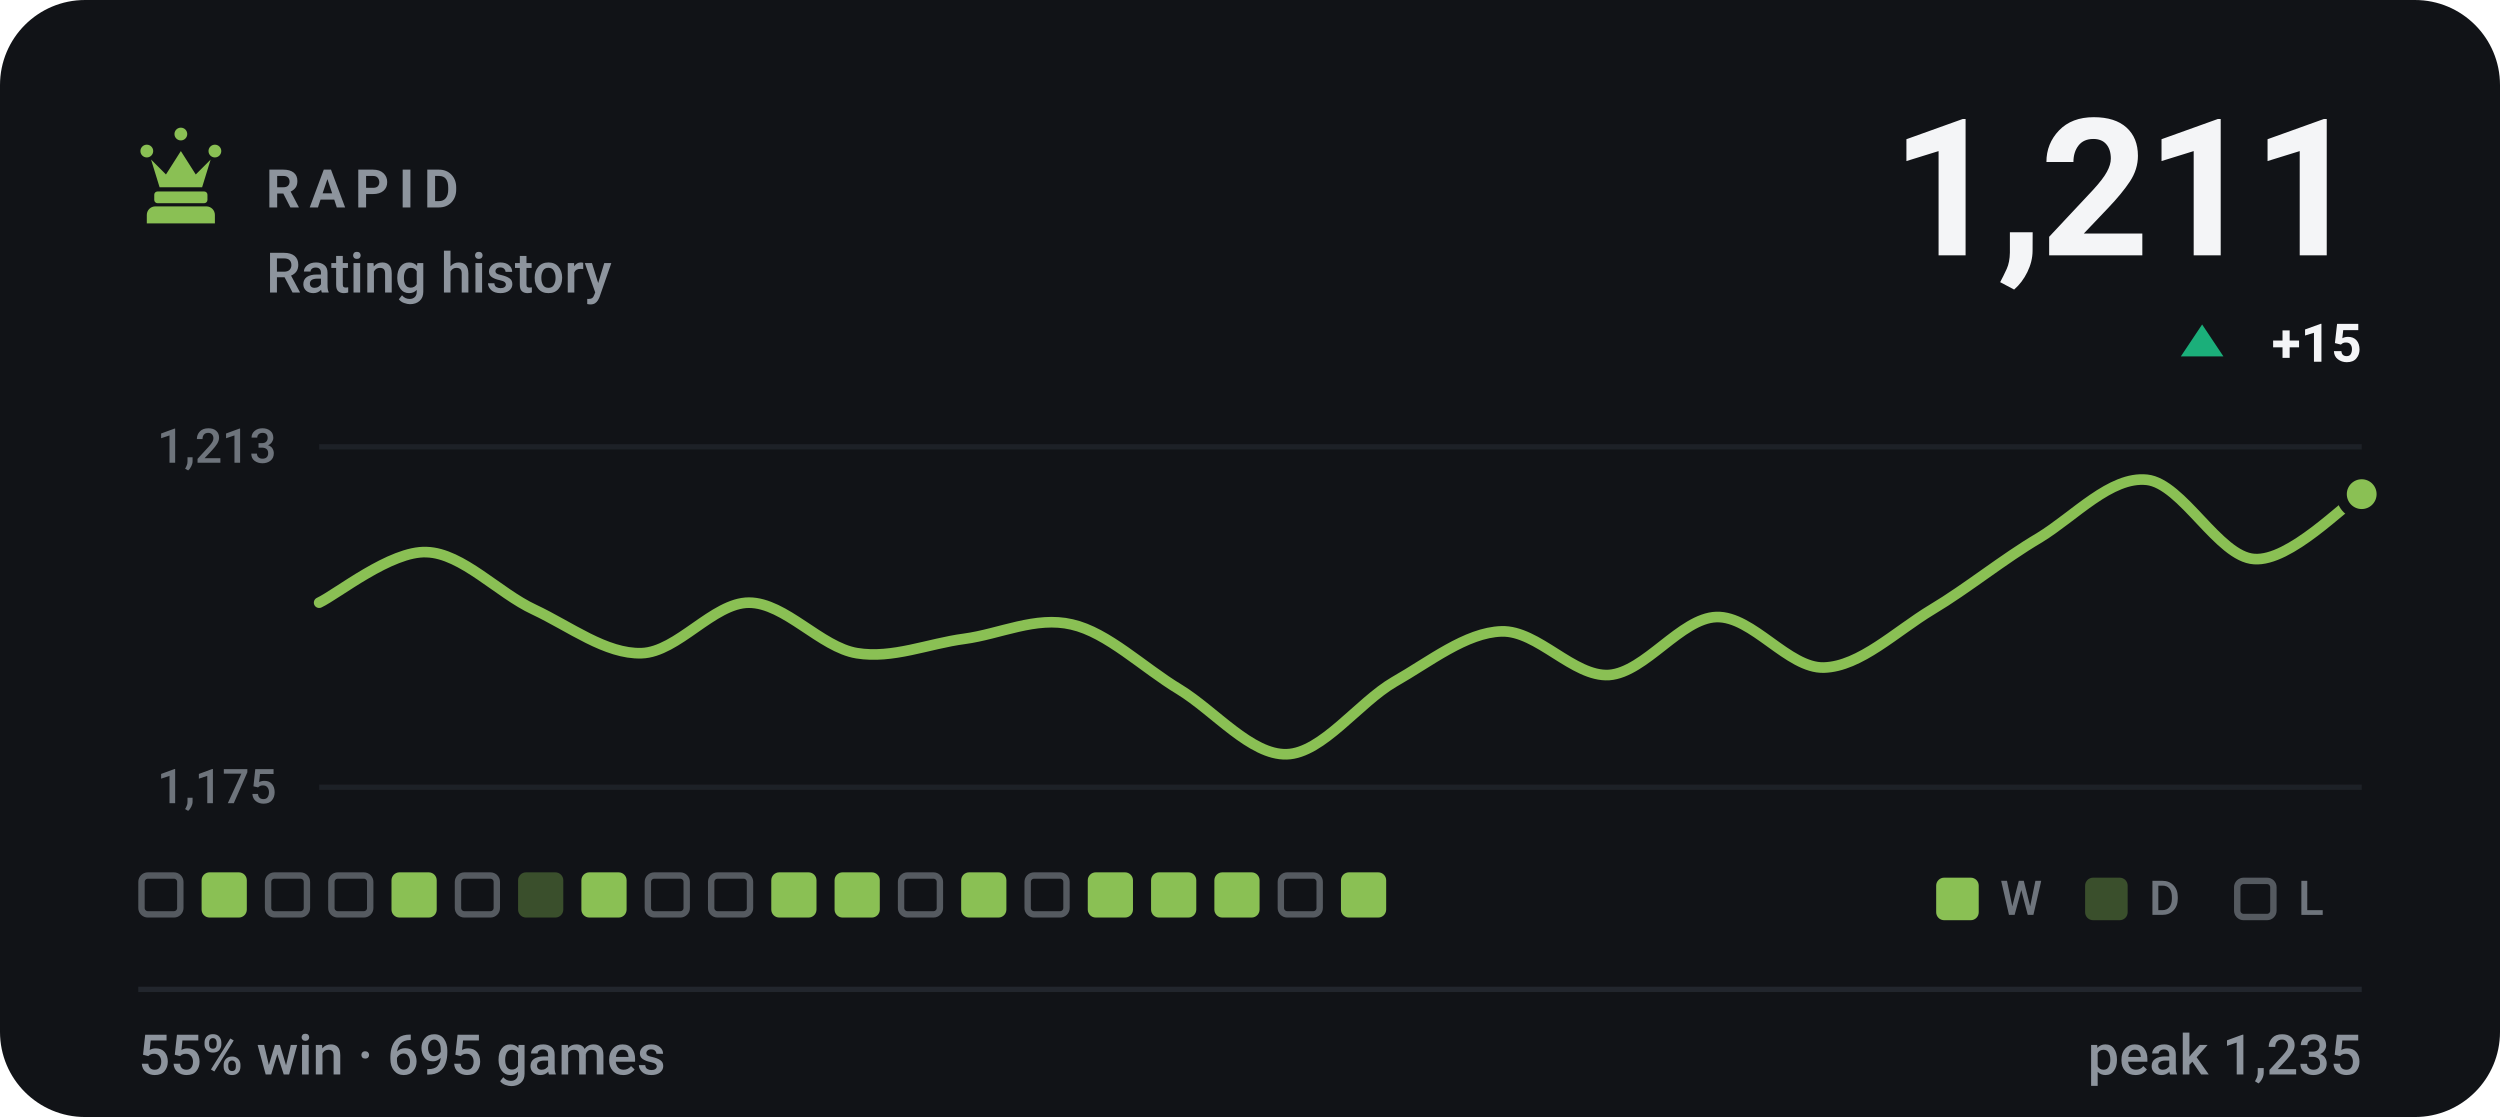
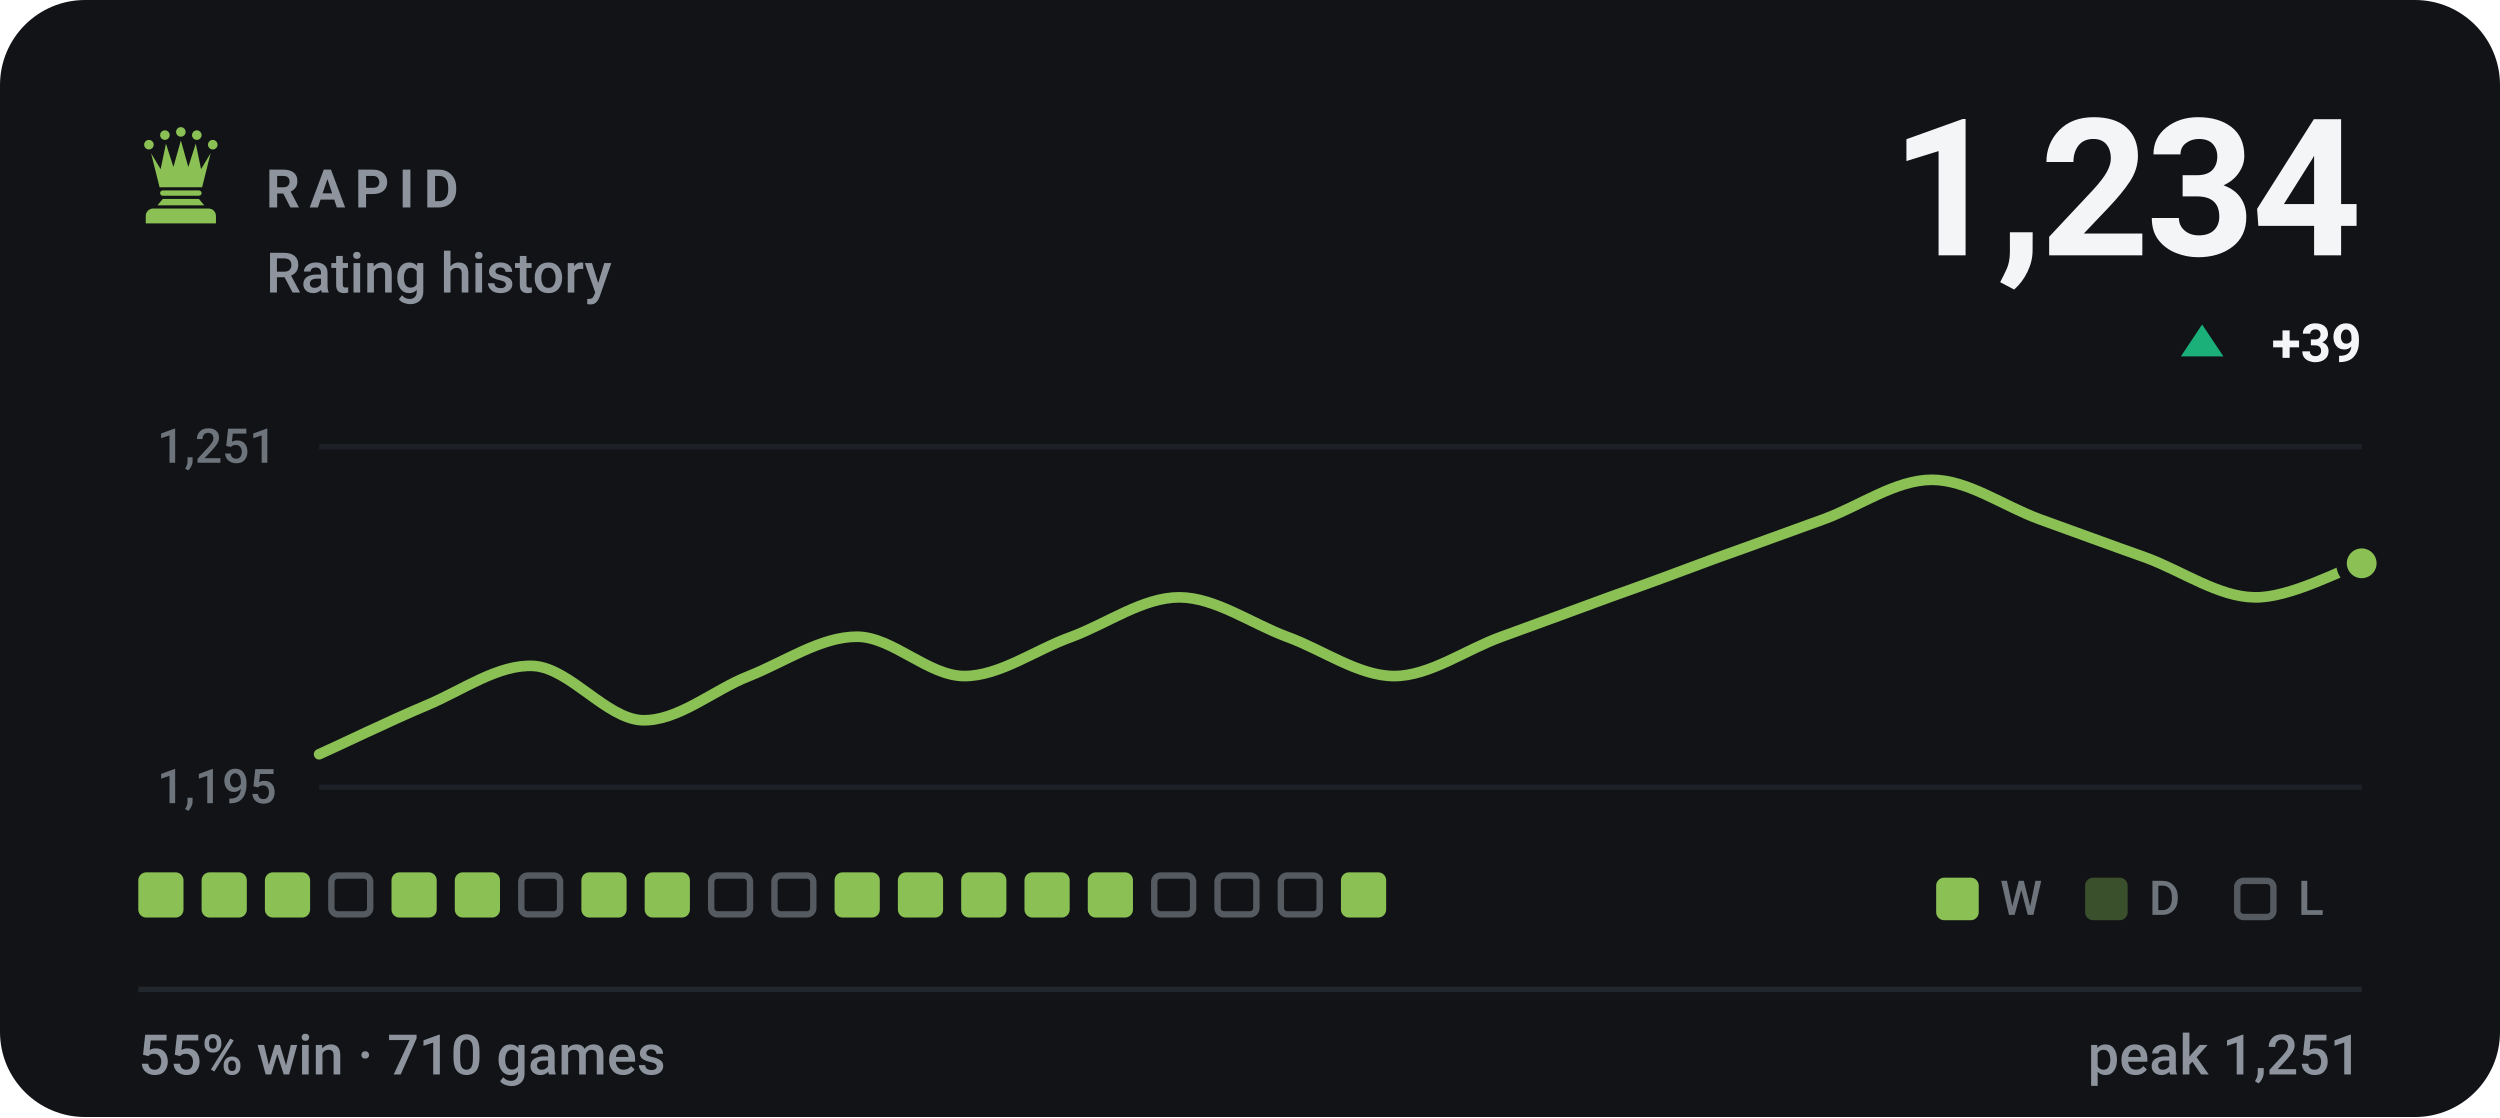
- <svg xmlns="http://www.w3.org/2000/svg" viewBox="0 0 470 210" width="470" height="210" role="img" aria-label="RAPID rating history, currently 1211, 55% win rate over 695 games">
+ <svg xmlns="http://www.w3.org/2000/svg" viewBox="0 0 470 210" width="470" height="210" role="img" aria-label="RAPID rating history, currently 1234, 55% win rate over 710 games">
  <style>svg{font-family:-apple-system,BlinkMacSystemFont,'Segoe UI',Roboto,'Helvetica Neue',Arial,sans-serif}text{fill:#f4f5f7;white-space:pre}.bg{fill:#111317}.acc{fill:#8ac054}.win{fill:#1baf7a}.draw{fill:#8b8f96}.loss{fill:#d03b3b}.lbl{font-size:10px;font-weight:600;letter-spacing:.18em;fill:#8d949d}.cap{font-size:10.5px;font-weight:500;fill:#8d949d}.num{font-family:-apple-system,BlinkMacSystemFont,'Segoe UI',Roboto,'Helvetica Neue',Arial,sans-serif;font-weight:700;letter-spacing:-.02em}.tick{font-size:9px;font-weight:500;fill:#8d949d;opacity:.75}.dl{font-size:10px;font-weight:600}.rule{stroke:#22262d;stroke-width:1;fill:none}.grid{stroke:#22262d;stroke-width:1;fill:none;opacity:.7}.ln{fill:none;stroke:#8ac054;stroke-width:2;stroke-linecap:round;stroke-linejoin:round}.ring{stroke:#111317;stroke-width:2}.hollow{fill:none;stroke-width:1.5}.sq{fill:#f4f5f7;opacity:.035}</style>
  <rect class="bg" width="470" height="210" rx="16" />
  <g class="acc" transform="translate(24.0,22.8) scale(0.2)">
-     <path d="M18 22a6 6 0 1 1 0 12 6 6 0 0 1 0-12zm64 0a6 6 0 1 1 0 12 6 6 0 0 1 0-12zM50 6a6 6 0 1 1 0 12 6 6 0 0 1 0-12zM22 36l8 26h40l8-26-14 14-14-22-14 22zM28 66h44c1.6 0 3 1.3 3 3v5c0 1.6-1.4 3-3 3H28c-1.6 0-3-1.4-3-3v-5c0-1.7 1.4-3 3-3zM26 80h48c4.4 0 8 3.6 8 8v8H18v-8c0-4.4 3.6-8 8-8z" />
+     <circle cx="20" cy="22" r="4.5" />
+     <circle cx="35" cy="13" r="4.5" />
+     <circle cx="50" cy="10" r="4.5" />
+     <circle cx="65" cy="13" r="4.5" />
+     <circle cx="80" cy="22" r="4.5" />
+     <path d="M30 62L22 30L31 45L36 21L43 43L50 18L57 43L64 21L69 45L78 30L70 62z" />
+     <path d="M33 65h34a2.5 2.5 0 0 1 0 5H33a2.5 2.5 0 0 1 0-5z" />
+     <path d="M33 73h34l5 6H28z" />
+     <path d="M24 82h52a7 7 0 0 1 7 7v7H17v-7a7 7 0 0 1 7-7z" />
  </g>
  <text class="lbl" x="50" y="39">RAPID</text>
  <text class="cap" x="50" y="55">Rating history</text>
-   <text class="num" x="444" y="48" text-anchor="end" style="font-size:36px">1,211</text>
+   <text class="num" x="444" y="48" text-anchor="end" style="font-size:36px">1,234</text>
  <path fill="#1baf7a" d="M414 61L418 67H410Z" />
-   <text class="dl" x="444" y="68" text-anchor="end" fill="#1baf7a">+15</text>
+   <text class="dl" x="444" y="68" text-anchor="end" fill="#1baf7a">+39</text>
  <line class="grid" x1="60" y1="84" x2="444" y2="84" />
  <line class="grid" x1="60" y1="148" x2="444" y2="148" />
-   <text class="tick" x="52" y="87" text-anchor="end">1,213</text>
-   <text class="tick" x="52" y="151" text-anchor="end">1,175</text>
-   <path class="ln" d="M60.0 113.3C63.4 111.7 73.5 103.5 80.2 103.8C86.9 104.0 93.7 111.5 100.4 114.6C107.2 117.8 113.9 123.0 120.6 122.8C127.4 122.6 134.1 113.3 140.8 113.3C147.6 113.3 154.3 121.7 161.1 122.8C167.8 123.9 174.5 121.0 181.3 120.1C188.0 119.2 194.7 115.8 201.5 117.4C208.2 118.9 214.9 125.5 221.7 129.6C228.4 133.7 235.2 142.0 241.9 141.8C248.6 141.6 255.4 132.1 262.1 128.2C268.8 124.4 275.6 118.9 282.3 118.7C289.1 118.5 295.8 127.3 302.5 126.9C309.3 126.4 316.0 116.2 322.7 116.0C329.5 115.8 336.2 125.7 342.9 125.5C349.7 125.3 356.4 118.7 363.2 114.6C369.9 110.6 376.6 105.1 383.4 101.1C390.1 97.0 396.8 89.5 403.6 90.2C410.3 90.9 417.1 104.7 423.8 105.1C430.5 105.6 440.6 94.9 444.0 92.9" />
-   <circle class="acc ring" cx="444.0" cy="92.9" r="3.8" />
-   <rect x="26.6" y="164.6" width="7.3" height="7.3" rx="1.2" fill="none" stroke="#8d949d" stroke-width="1.2" opacity=".55" />
+   <text class="tick" x="52" y="87" text-anchor="end">1,251</text>
+   <text class="tick" x="52" y="151" text-anchor="end">1,195</text>
+   <path class="ln" d="M60.0 141.8C63.4 140.3 73.5 135.4 80.2 132.6C86.9 129.8 93.7 124.8 100.4 125.2C107.2 125.7 113.9 135.0 120.6 135.4C127.4 135.7 134.1 129.7 140.8 127.1C147.6 124.4 154.3 119.7 161.1 119.7C167.8 119.7 174.5 127.1 181.3 127.1C188.0 127.1 194.7 122.1 201.5 119.7C208.2 117.2 214.9 112.3 221.7 112.3C228.4 112.3 235.2 117.2 241.9 119.7C248.6 122.1 255.4 127.1 262.1 127.1C268.8 127.1 275.6 122.1 282.3 119.7C289.1 117.2 295.8 114.8 302.5 112.3C309.3 109.9 316.0 107.4 322.7 104.9C329.5 102.5 336.2 100.0 342.9 97.6C349.7 95.1 356.4 90.2 363.2 90.2C369.9 90.2 376.6 95.1 383.4 97.6C390.1 100.0 396.8 102.5 403.6 104.9C410.3 107.4 417.1 112.2 423.8 112.3C430.5 112.5 440.6 106.9 444.0 105.9" />
+   <circle class="acc ring" cx="444.0" cy="105.9" r="3.8" />
+   <rect x="26.0" y="164" width="8.5" height="8.5" rx="1.5" fill="#8ac054" />
  <rect x="37.9" y="164" width="8.5" height="8.5" rx="1.5" fill="#8ac054" />
-   <rect x="50.4" y="164.6" width="7.3" height="7.3" rx="1.2" fill="none" stroke="#8d949d" stroke-width="1.2" opacity=".55" />
+   <rect x="49.8" y="164" width="8.5" height="8.5" rx="1.5" fill="#8ac054" />
  <rect x="62.3" y="164.6" width="7.3" height="7.3" rx="1.2" fill="none" stroke="#8d949d" stroke-width="1.2" opacity=".55" />
  <rect x="73.6" y="164" width="8.5" height="8.5" rx="1.5" fill="#8ac054" />
-   <rect x="86.1" y="164.6" width="7.3" height="7.3" rx="1.2" fill="none" stroke="#8d949d" stroke-width="1.2" opacity=".55" />
-   <rect x="97.4" y="164" width="8.5" height="8.5" rx="1.5" fill="#8ac054" opacity=".34" />
+   <rect x="85.5" y="164" width="8.5" height="8.5" rx="1.5" fill="#8ac054" />
+   <rect x="98.0" y="164.6" width="7.3" height="7.3" rx="1.2" fill="none" stroke="#8d949d" stroke-width="1.2" opacity=".55" />
  <rect x="109.3" y="164" width="8.5" height="8.5" rx="1.5" fill="#8ac054" />
-   <rect x="121.8" y="164.6" width="7.3" height="7.3" rx="1.2" fill="none" stroke="#8d949d" stroke-width="1.2" opacity=".55" />
+   <rect x="121.2" y="164" width="8.5" height="8.5" rx="1.5" fill="#8ac054" />
  <rect x="133.7" y="164.6" width="7.3" height="7.3" rx="1.2" fill="none" stroke="#8d949d" stroke-width="1.2" opacity=".55" />
-   <rect x="145.0" y="164" width="8.5" height="8.5" rx="1.5" fill="#8ac054" />
+   <rect x="145.6" y="164.6" width="7.3" height="7.3" rx="1.2" fill="none" stroke="#8d949d" stroke-width="1.2" opacity=".55" />
  <rect x="156.9" y="164" width="8.5" height="8.5" rx="1.5" fill="#8ac054" />
-   <rect x="169.4" y="164.6" width="7.3" height="7.3" rx="1.2" fill="none" stroke="#8d949d" stroke-width="1.2" opacity=".55" />
+   <rect x="168.8" y="164" width="8.5" height="8.5" rx="1.5" fill="#8ac054" />
  <rect x="180.7" y="164" width="8.5" height="8.5" rx="1.5" fill="#8ac054" />
-   <rect x="193.2" y="164.6" width="7.3" height="7.3" rx="1.2" fill="none" stroke="#8d949d" stroke-width="1.2" opacity=".55" />
+   <rect x="192.6" y="164" width="8.5" height="8.5" rx="1.5" fill="#8ac054" />
  <rect x="204.5" y="164" width="8.5" height="8.5" rx="1.5" fill="#8ac054" />
-   <rect x="216.4" y="164" width="8.5" height="8.5" rx="1.5" fill="#8ac054" />
-   <rect x="228.3" y="164" width="8.5" height="8.5" rx="1.5" fill="#8ac054" />
+   <rect x="217.0" y="164.6" width="7.3" height="7.3" rx="1.2" fill="none" stroke="#8d949d" stroke-width="1.2" opacity=".55" />
+   <rect x="228.9" y="164.6" width="7.3" height="7.3" rx="1.2" fill="none" stroke="#8d949d" stroke-width="1.2" opacity=".55" />
  <rect x="240.8" y="164.6" width="7.3" height="7.3" rx="1.2" fill="none" stroke="#8d949d" stroke-width="1.2" opacity=".55" />
  <rect x="252.1" y="164" width="8.5" height="8.5" rx="1.5" fill="#8ac054" />
  <rect x="364" y="165" width="8" height="8" rx="1.5" fill="#8ac054" />
  <text class="tick" x="376" y="172">W</text>
  <rect x="392" y="165" width="8" height="8" rx="1.5" fill="#8ac054" opacity=".34" />
  <text class="tick" x="404" y="172">D</text>
  <rect x="420.6" y="165.6" width="6.8" height="6.8" rx="1.2" fill="none" stroke="#8d949d" stroke-width="1.2" opacity=".55" />
  <text class="tick" x="432" y="172">L</text>
  <line class="rule" x1="26" y1="186" x2="444" y2="186" />
-   <text class="cap" x="26" y="202">55% win · 695 games</text>
-   <text class="cap" x="444" y="202" text-anchor="end">peak 1,235</text>
+   <text class="cap" x="26" y="202">55% win · 710 games</text>
+   <text class="cap" x="444" y="202" text-anchor="end">peak 1,251</text>
</svg>
